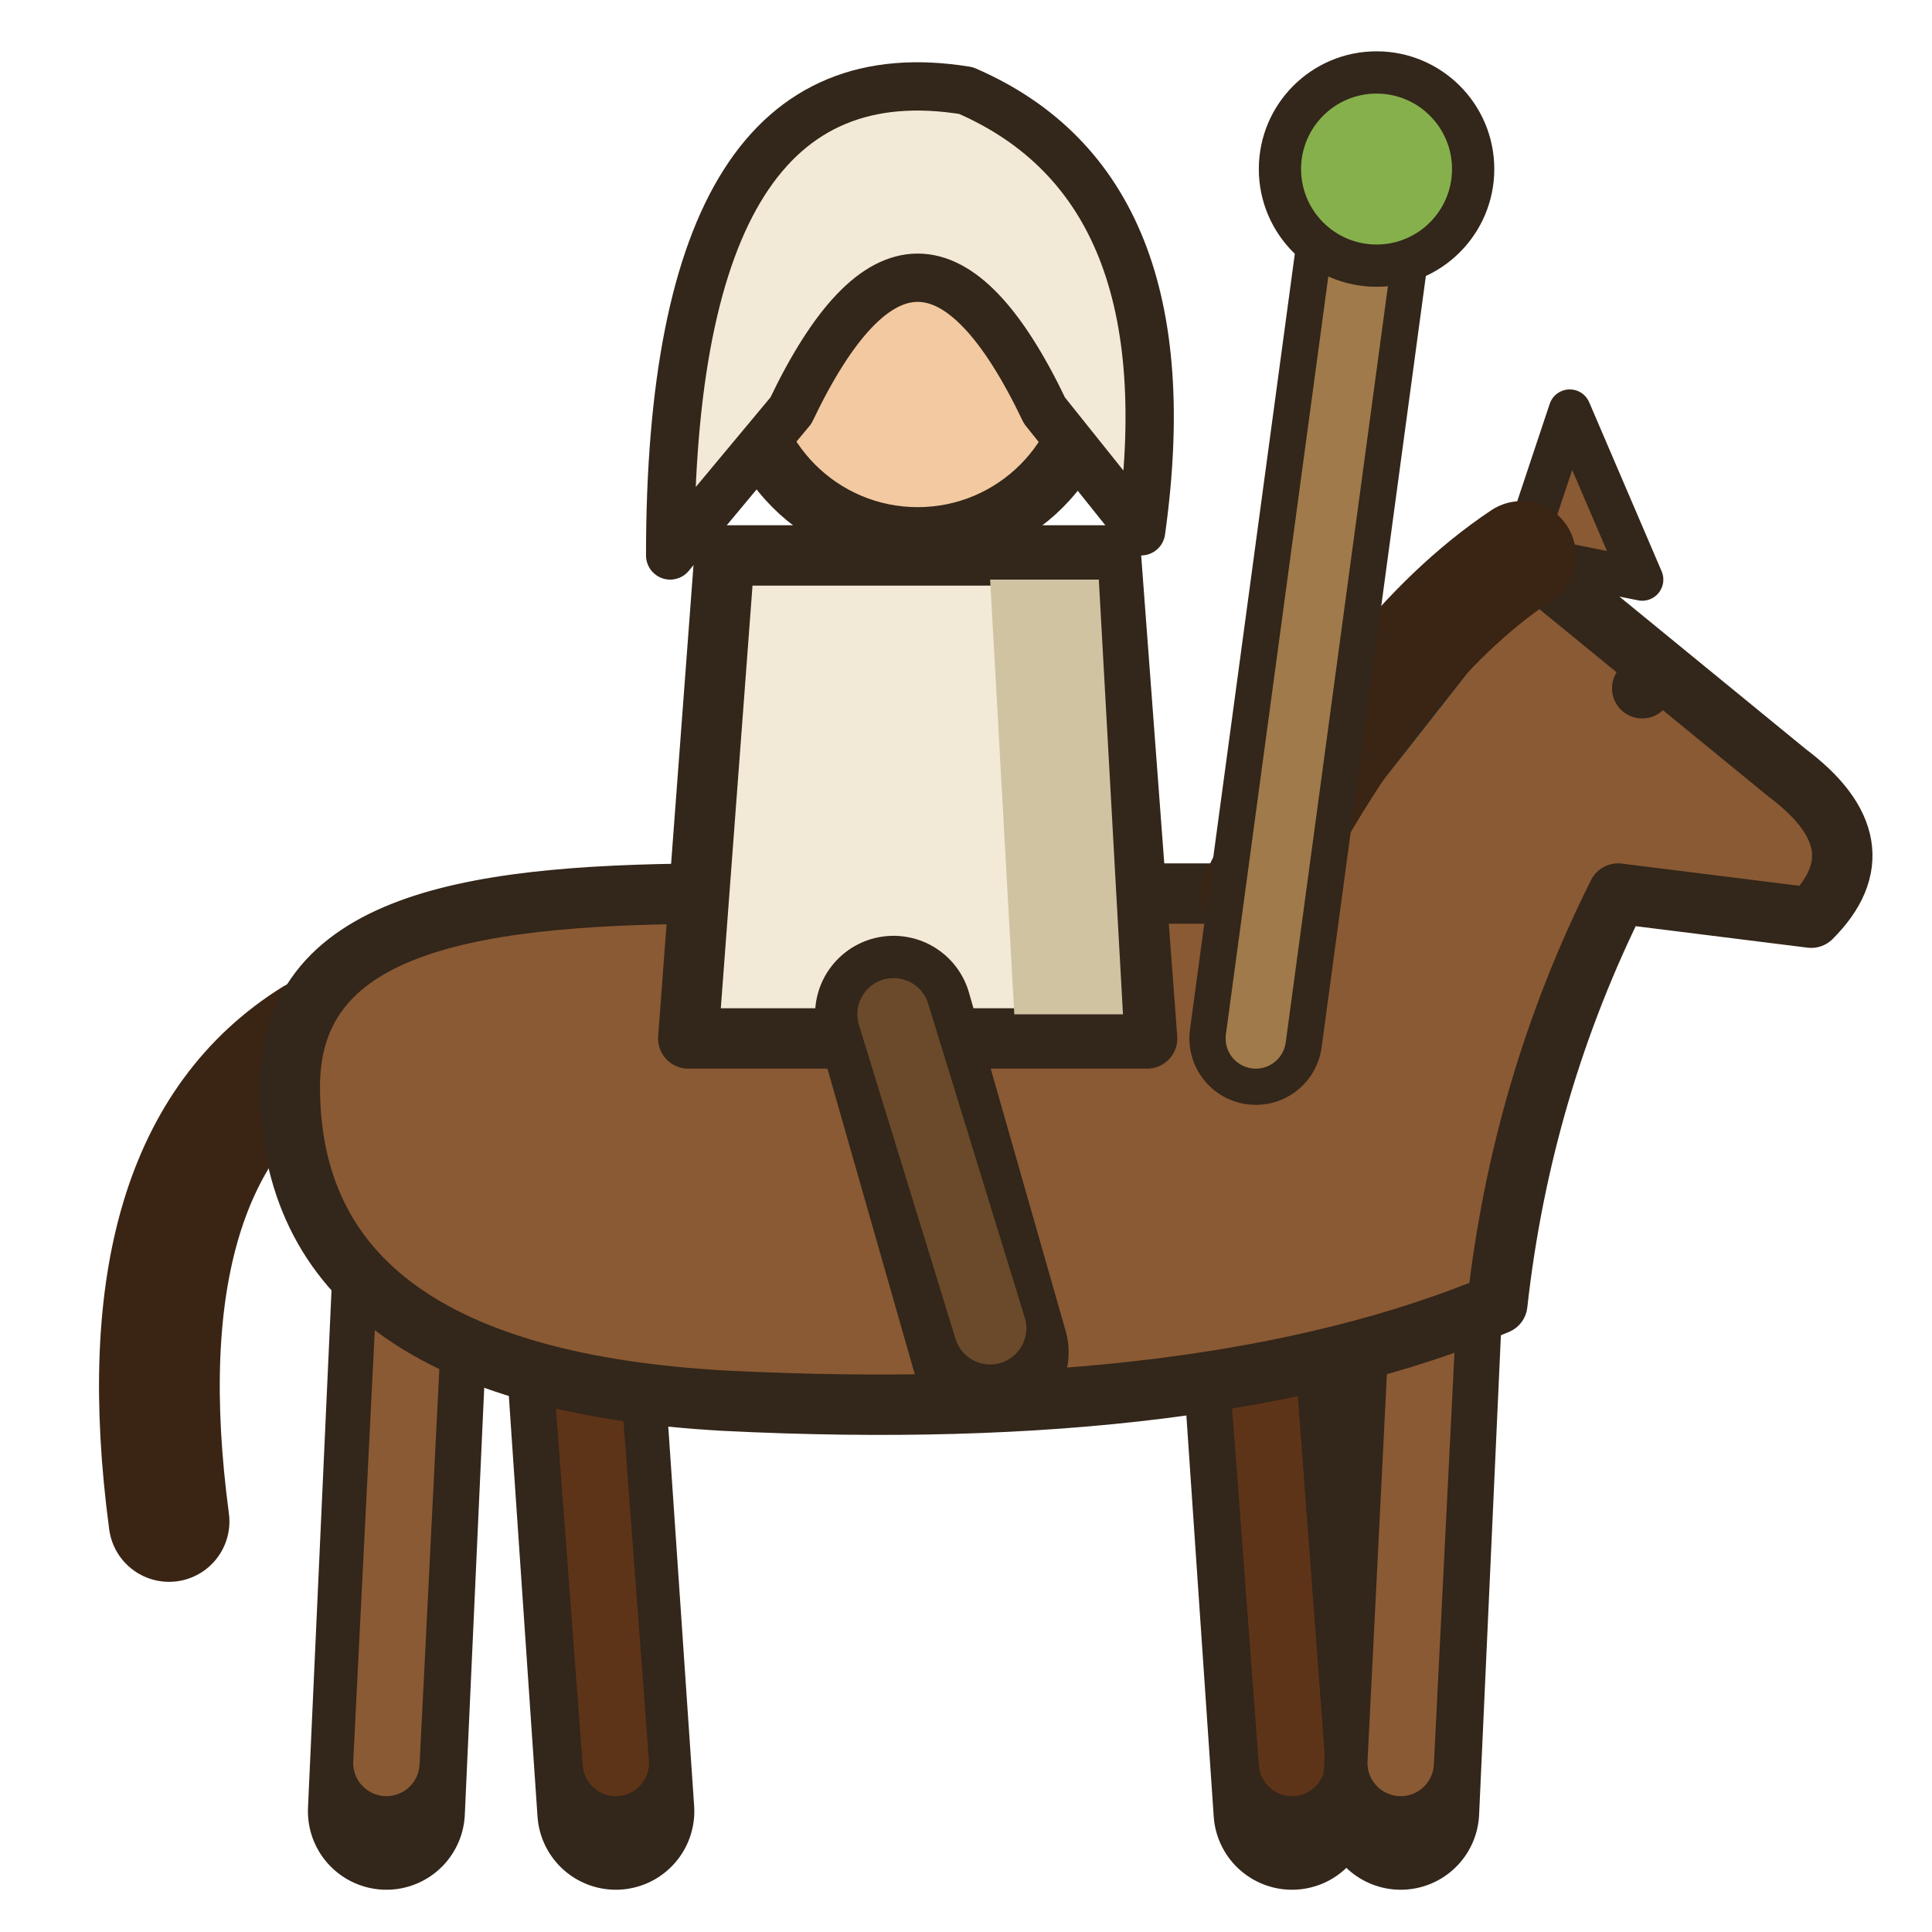
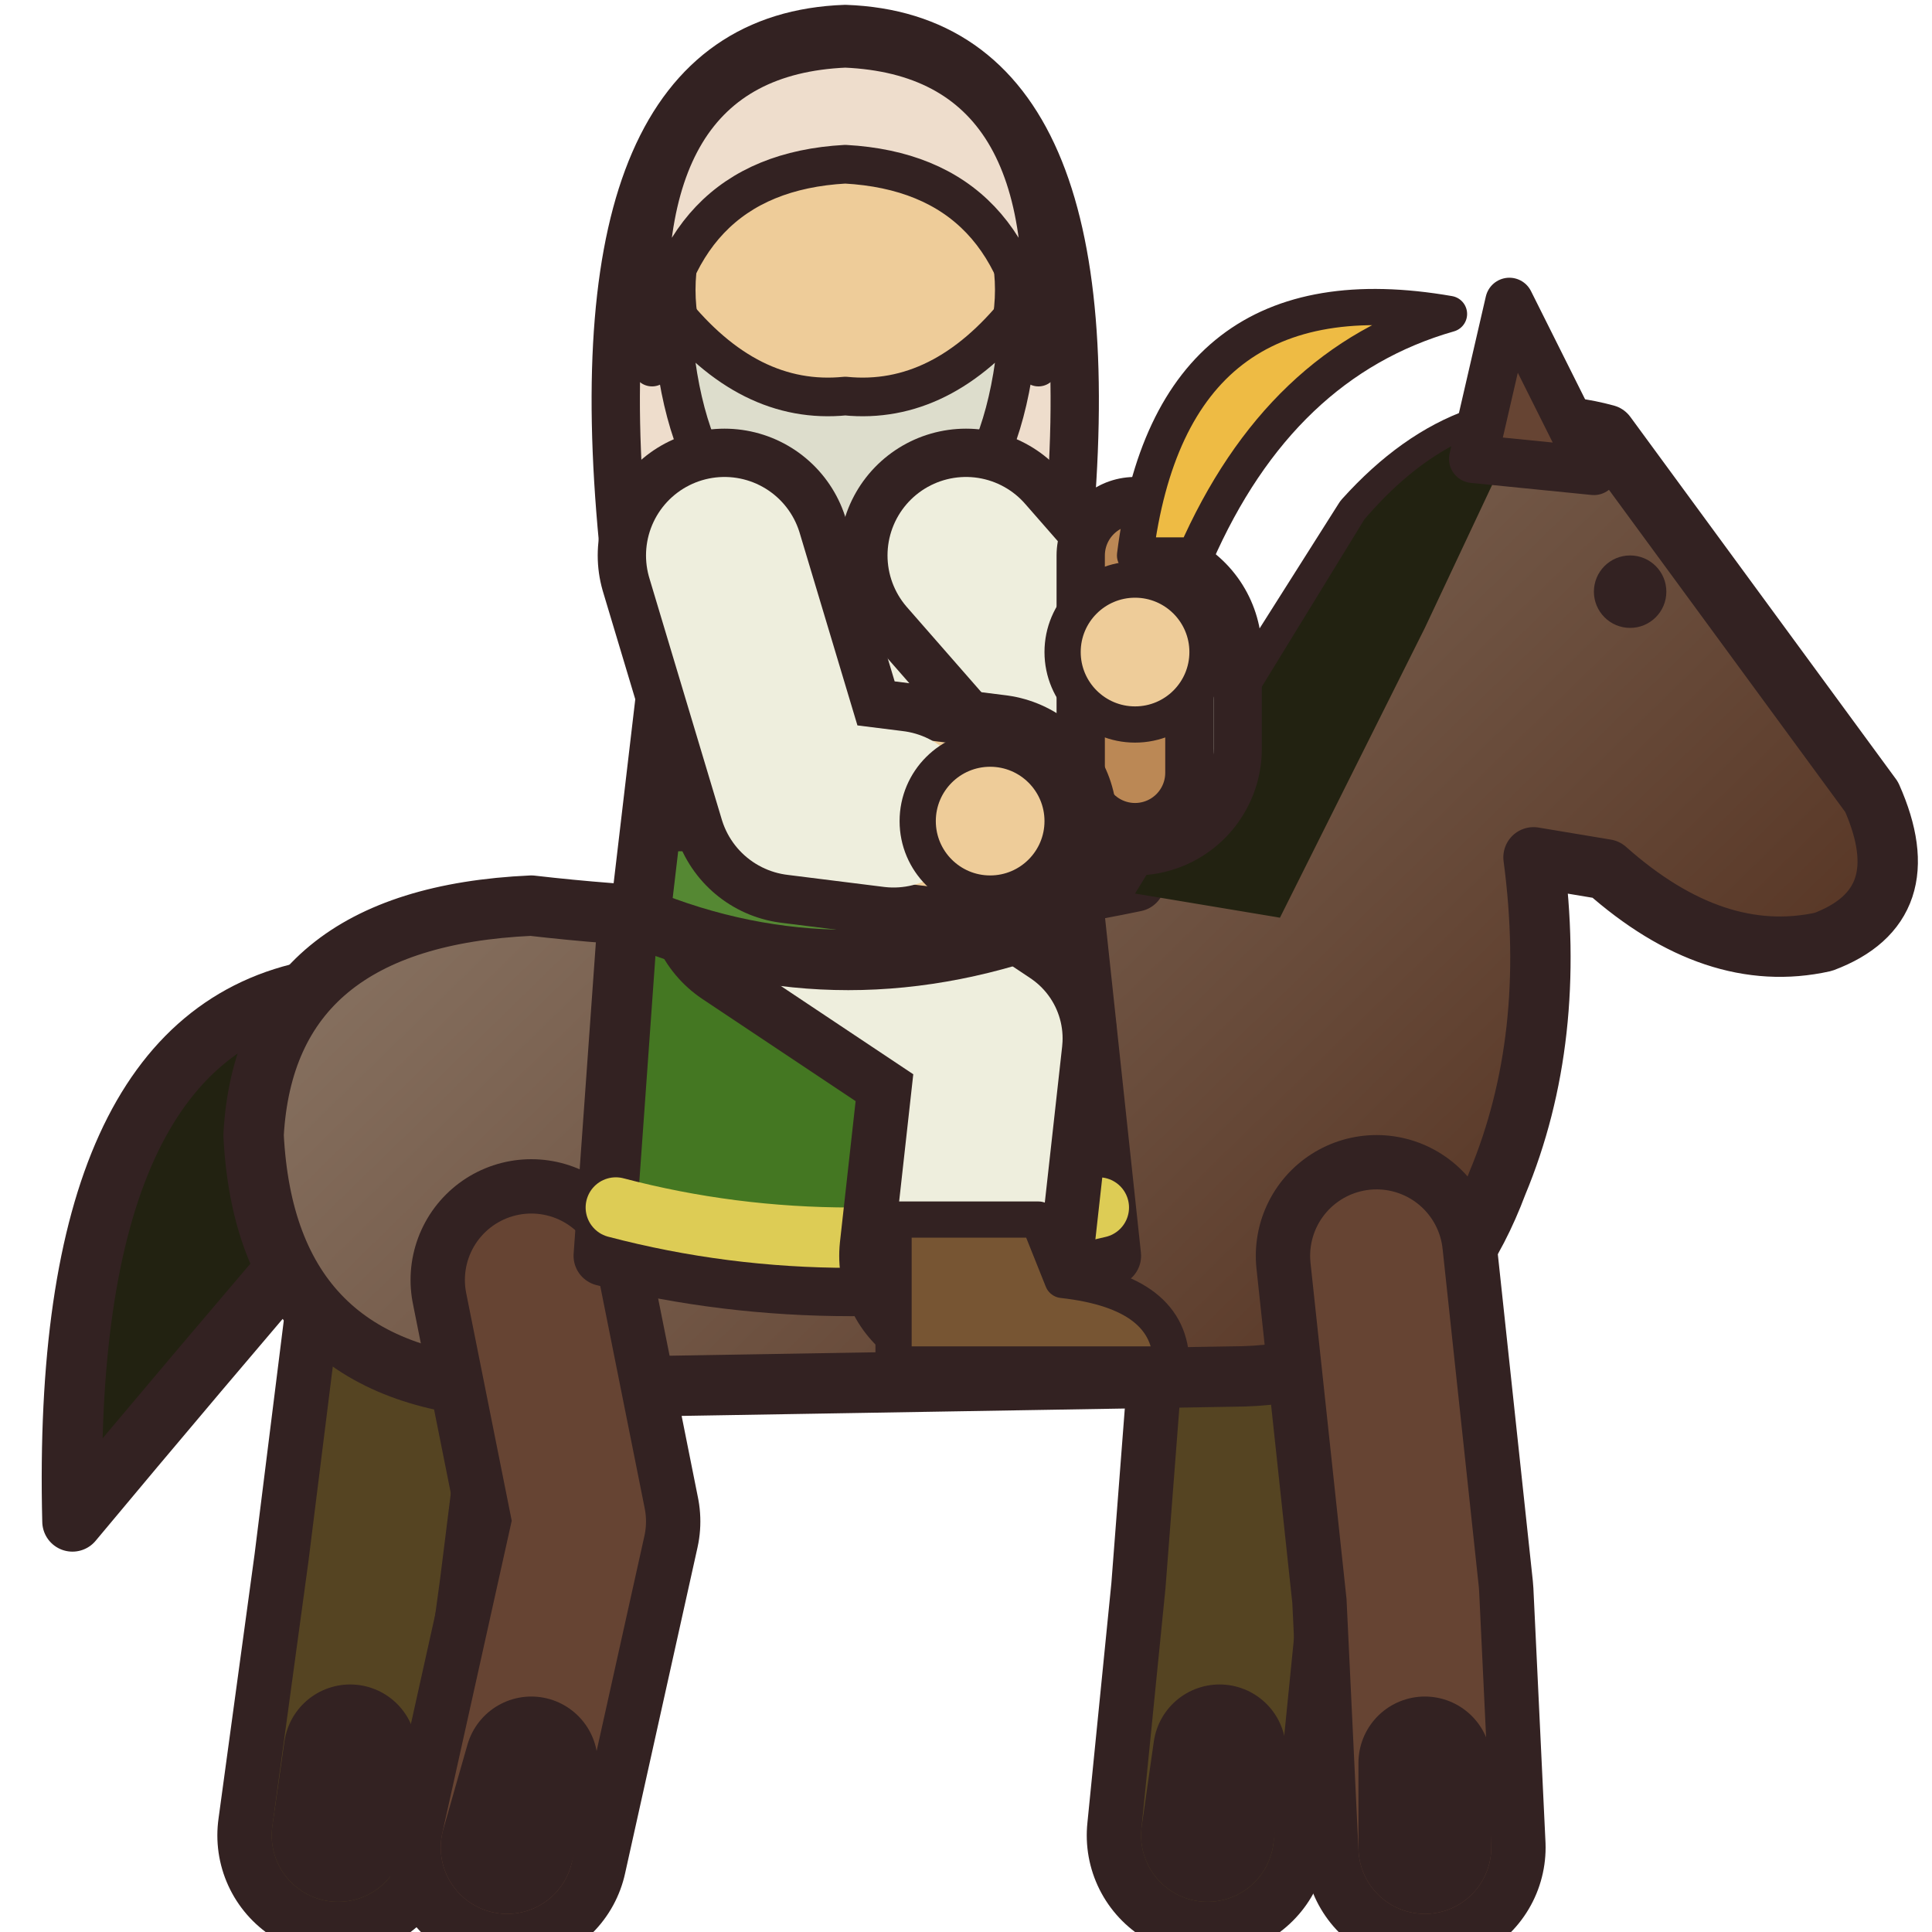
<svg xmlns="http://www.w3.org/2000/svg" viewBox="0 0 16 16">
-   <g stroke="#33261a" stroke-width=".5" stroke-linejoin="round" stroke-linecap="round">
-     <path d="M2.6,8.6Q1,9.6 1.4,12.6" fill="none" stroke="#3a2414" stroke-width="1" />
-     <path d="M3.4,10.6 3.2,15" fill="none" stroke="#33261a" stroke-width="1.3" />
-     <path d="M3.4,10.6 3.2,14.6" fill="none" stroke="#8a5a34" stroke-width=".55" />
-     <path d="M4.8,10.6 5.1,15" fill="none" stroke="#33261a" stroke-width="1.3" />
-     <path d="M4.8,10.6 5.1,14.6" fill="none" stroke="#5e3418" stroke-width=".55" />
-     <path d="M10.4,10.6 10.7,15" fill="none" stroke="#33261a" stroke-width="1.3" />
-     <path d="M10.4,10.6 10.7,14.6" fill="none" stroke="#5e3418" stroke-width=".55" />
-     <path d="M11.8,10.6 11.6,15" fill="none" stroke="#33261a" stroke-width="1.3" />
-     <path d="M11.8,10.6 11.6,14.6" fill="none" stroke="#8a5a34" stroke-width=".55" />
-     <path d="M2.4,9C2.4,7.6 4,7.4 6,7.4H10.4L12.6,4.6L14.8,6.4Q15.6,7 15,7.6L13.4,7.4Q12.6,9 12.4,10.8Q10,11.8 6,11.6Q2.4,11.4 2.4,9Z" fill="#8a5a34" />
-     <path d="M12.6,4.6L13,3.4L13.6,4.8Z" fill="#8a5a34" stroke-width=".35" />
-     <path d="M10.4,7.4Q11.4,5.4 12.6,4.6" fill="none" stroke="#3a2414" stroke-width=".9" />
-     <circle cx="13.6" cy="5.7" r=".25" fill="#33261a" stroke="none" />
-     <path d="M6,4.6H9.2L9.5,8.6H5.7Z" fill="#f2ead6" />
-     <path d="M8.2,4.8H9.1L9.3,8.4H8.4Z" fill="#cfc3a2" stroke="none" />
-     <path d="M7.4,8.4L8.2,11.2" fill="none" stroke="#33261a" stroke-width="1.3" />
-     <path d="M7.4,8.4L8.2,11" fill="none" stroke="#6a4a2a" stroke-width=".6" />
-     <circle cx="7.6" cy="3" r="1.45" fill="#f2c9a0" />
-     <path d="M5.55,4.6Q5.55,.35 8,.75Q9.85,1.55 9.45,4.4L8.65,3.4Q7.6,1.2 6.55,3.4Z" fill="#f2ead6" stroke-width=".4" />
-     <path d="M10.4,8.6 11.4,1.2" fill="none" stroke="#33261a" stroke-width="1.1" />
-     <path d="M10.4,8.6 11.4,1.2" fill="none" stroke="#a07a4a" stroke-width=".5" />
-     <circle cx="11.4" cy="1.4" r=".8" fill="#86b04c" stroke-width=".35" />
+   <defs>
+     <linearGradient id="g0" y2=".6">
+       <stop stop-color="#987" />
+       <stop offset="1" stop-color="#532" />
+     </linearGradient>
+     <path id="p0" d="M10.4,10.6l-.2,2.6-.2,2M3.4,10.6 3.1,13l-.3,2.2" />
+     <path id="p1" d="M4.4,10.6l.4,2-.6,2.7m7.2-4.9l.3,2.8 .1,2.1" />
+     <path id="p2" d="M6.4,7.4 8.2,8.6 8,10.4" />
+     <path id="p3" d="M8,4.6 9.4,6.2l0-.8" />
+     <path id="p4" d="M6,4.6l.6,2 1.6,.2" />
+   </defs>
+   <g stroke="#322" stroke-width=".5" stroke-linejoin="round" stroke-linecap="round">
+     <path d="M2.6,8.2q-2.1,.4-2,4.4 1-1.2 2.2-2.6Z" fill="#221" />
+     <use href="#p0" fill="none" stroke-width="2" />
+     <use href="#p0" fill="none" stroke="#542" stroke-width="1.1" />
+     <path d="M2.1,9.4q.1-1.8 2.3-1.9 2.6,.3 5-.2l1.9-3q.9-1 2-.7l2.2,3q.4,.9-.4,1.2-.9,.2-1.8-.6l-.6-.1q.2,1.5-.3,2.7-.6,1.6-2.2,1.6l-6,.1q-2-.1-2.1-2.1Z" fill="url(#g0)" />
+     <path d="M9.4,7.4l1.9-3.1q.6-.7 1.3-.8l-.8,1.7L10.6,7.6Z" fill="#221" stroke="none" />
+     <path d="M12.2,3.8l.3-1.3 .7,1.4Z" fill="#643" stroke-width=".4" />
+     <circle cx="13.5" cy="4.9" r=".3" fill="#322" stroke="none" />
+     <use href="#p1" fill="none" stroke-width="2" />
+     <use href="#p1" fill="none" stroke="#643" stroke-width="1.1" />
+     <path d="M10.1,14.5l-.1,.7m-7.1-.7l-.1,.7m1.6-.6l-.2,.7m7.6-.7l0,.7" fill="none" stroke="#322" stroke-width="1.1" />
+     <path d="M5.2,7.6Q7,8 8.9,7.6l.3,2.8Q7,10.9 5,10.4Z" fill="#472" />
+     <path d="M5.1,10q1.9,.5 4,0" fill="none" stroke="#dc5" />
+     <use href="#p2" fill="none" stroke-width="2.1" />
+     <use href="#p2" fill="none" stroke="#eed" stroke-width="1.2" />
+     <path d="M7.4,10.1H8.6l.2,.5q.9,.1 .9,.7H7.4Z" fill="#753" stroke-width=".3" />
+     <path d="M5.3,7.6l.4-3.4q1.3-.6 2.6,0l.5,3.4Q7,8.3 5.3,7.6Z" fill="#583" />
+     <path d="M5.6,4.3q1.4-.6 2.8,0l.2,2.5H5.5Z" fill="#eed" />
+     <g transform="translate(7,2.4) scale(.8)">
+       <path d="M-2.3,2.6Q-2.8-2.6 0-2.7q2.8,.1 2.3,5.3Z" fill="#edc" />
+       <ellipse rx="1.8" ry="1.9" fill="#ec9" />
+       <path d="M-1.8,.2Q-1.7,2.6 0,2.9 1.7,2.6 1.8,.2 1,1.2 0,1.1q-1,.1-1.8-.9Z" fill="#ddc" stroke-width=".4" />
+       <path d="M-2,.8q-.3-3.2 2-3.3Q2.3-2.4 2,.8q-.2-2-2-2.1Q-1.8-1.2-2,.8Z" fill="#edc" stroke-width=".4" />
+     </g>
+     <use href="#p3" fill="none" stroke-width="2.1" />
+     <use href="#p3" fill="none" stroke="#ec9" stroke-width="1.2" />
+     <path d="M8,4.6 9.4,6.2l0-.4" fill="none" stroke="#eed" stroke-width="1.3" />
+     <path d="M9.4,6.4l0-1.8" fill="none" stroke-width="1.3" />
+     <path d="M9.4,6.4l0-1.8" fill="none" stroke="#b85" />
+     <path d="M9.4,4.6q.3-2.4 2.6-2-1.4,.4-2.1,2Z" fill="#eb4" stroke-width=".3" />
+     <circle cx="9.4" cy="5.4" r=".6" fill="#ec9" stroke-width=".3" />
+     <use href="#p4" fill="none" stroke-width="2.1" />
+     <use href="#p4" fill="none" stroke="#ec9" stroke-width="1.2" />
+     <path d="M6,4.6l.6,2 .8,.1" fill="none" stroke="#eed" stroke-width="1.3" />
+     <circle cx="8.2" cy="6.8" r=".6" fill="#ec9" stroke-width=".3" />
  </g>
</svg>
